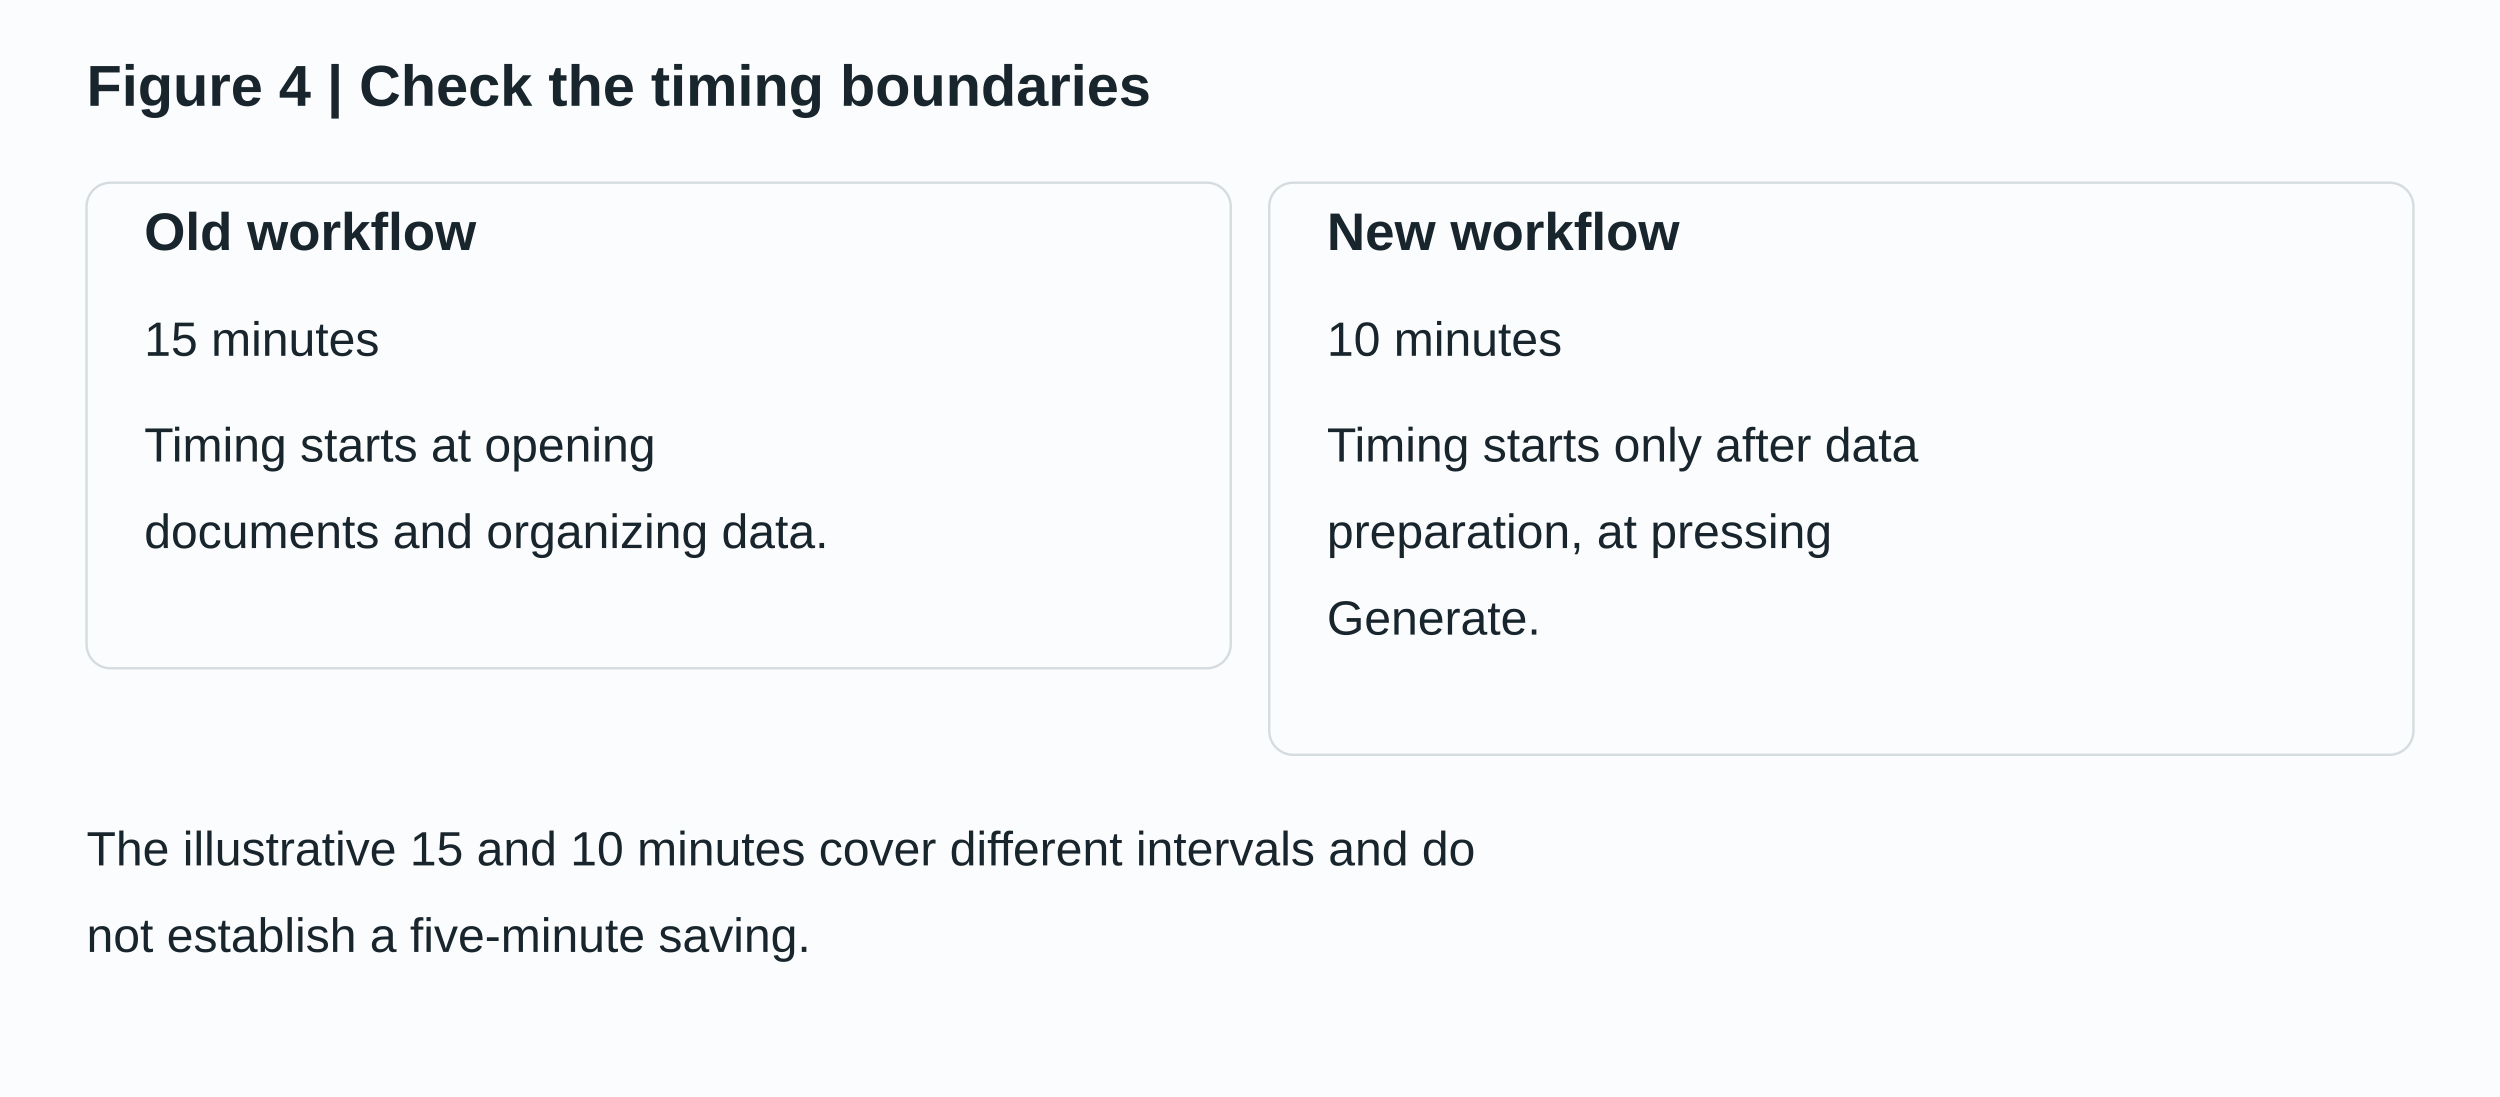
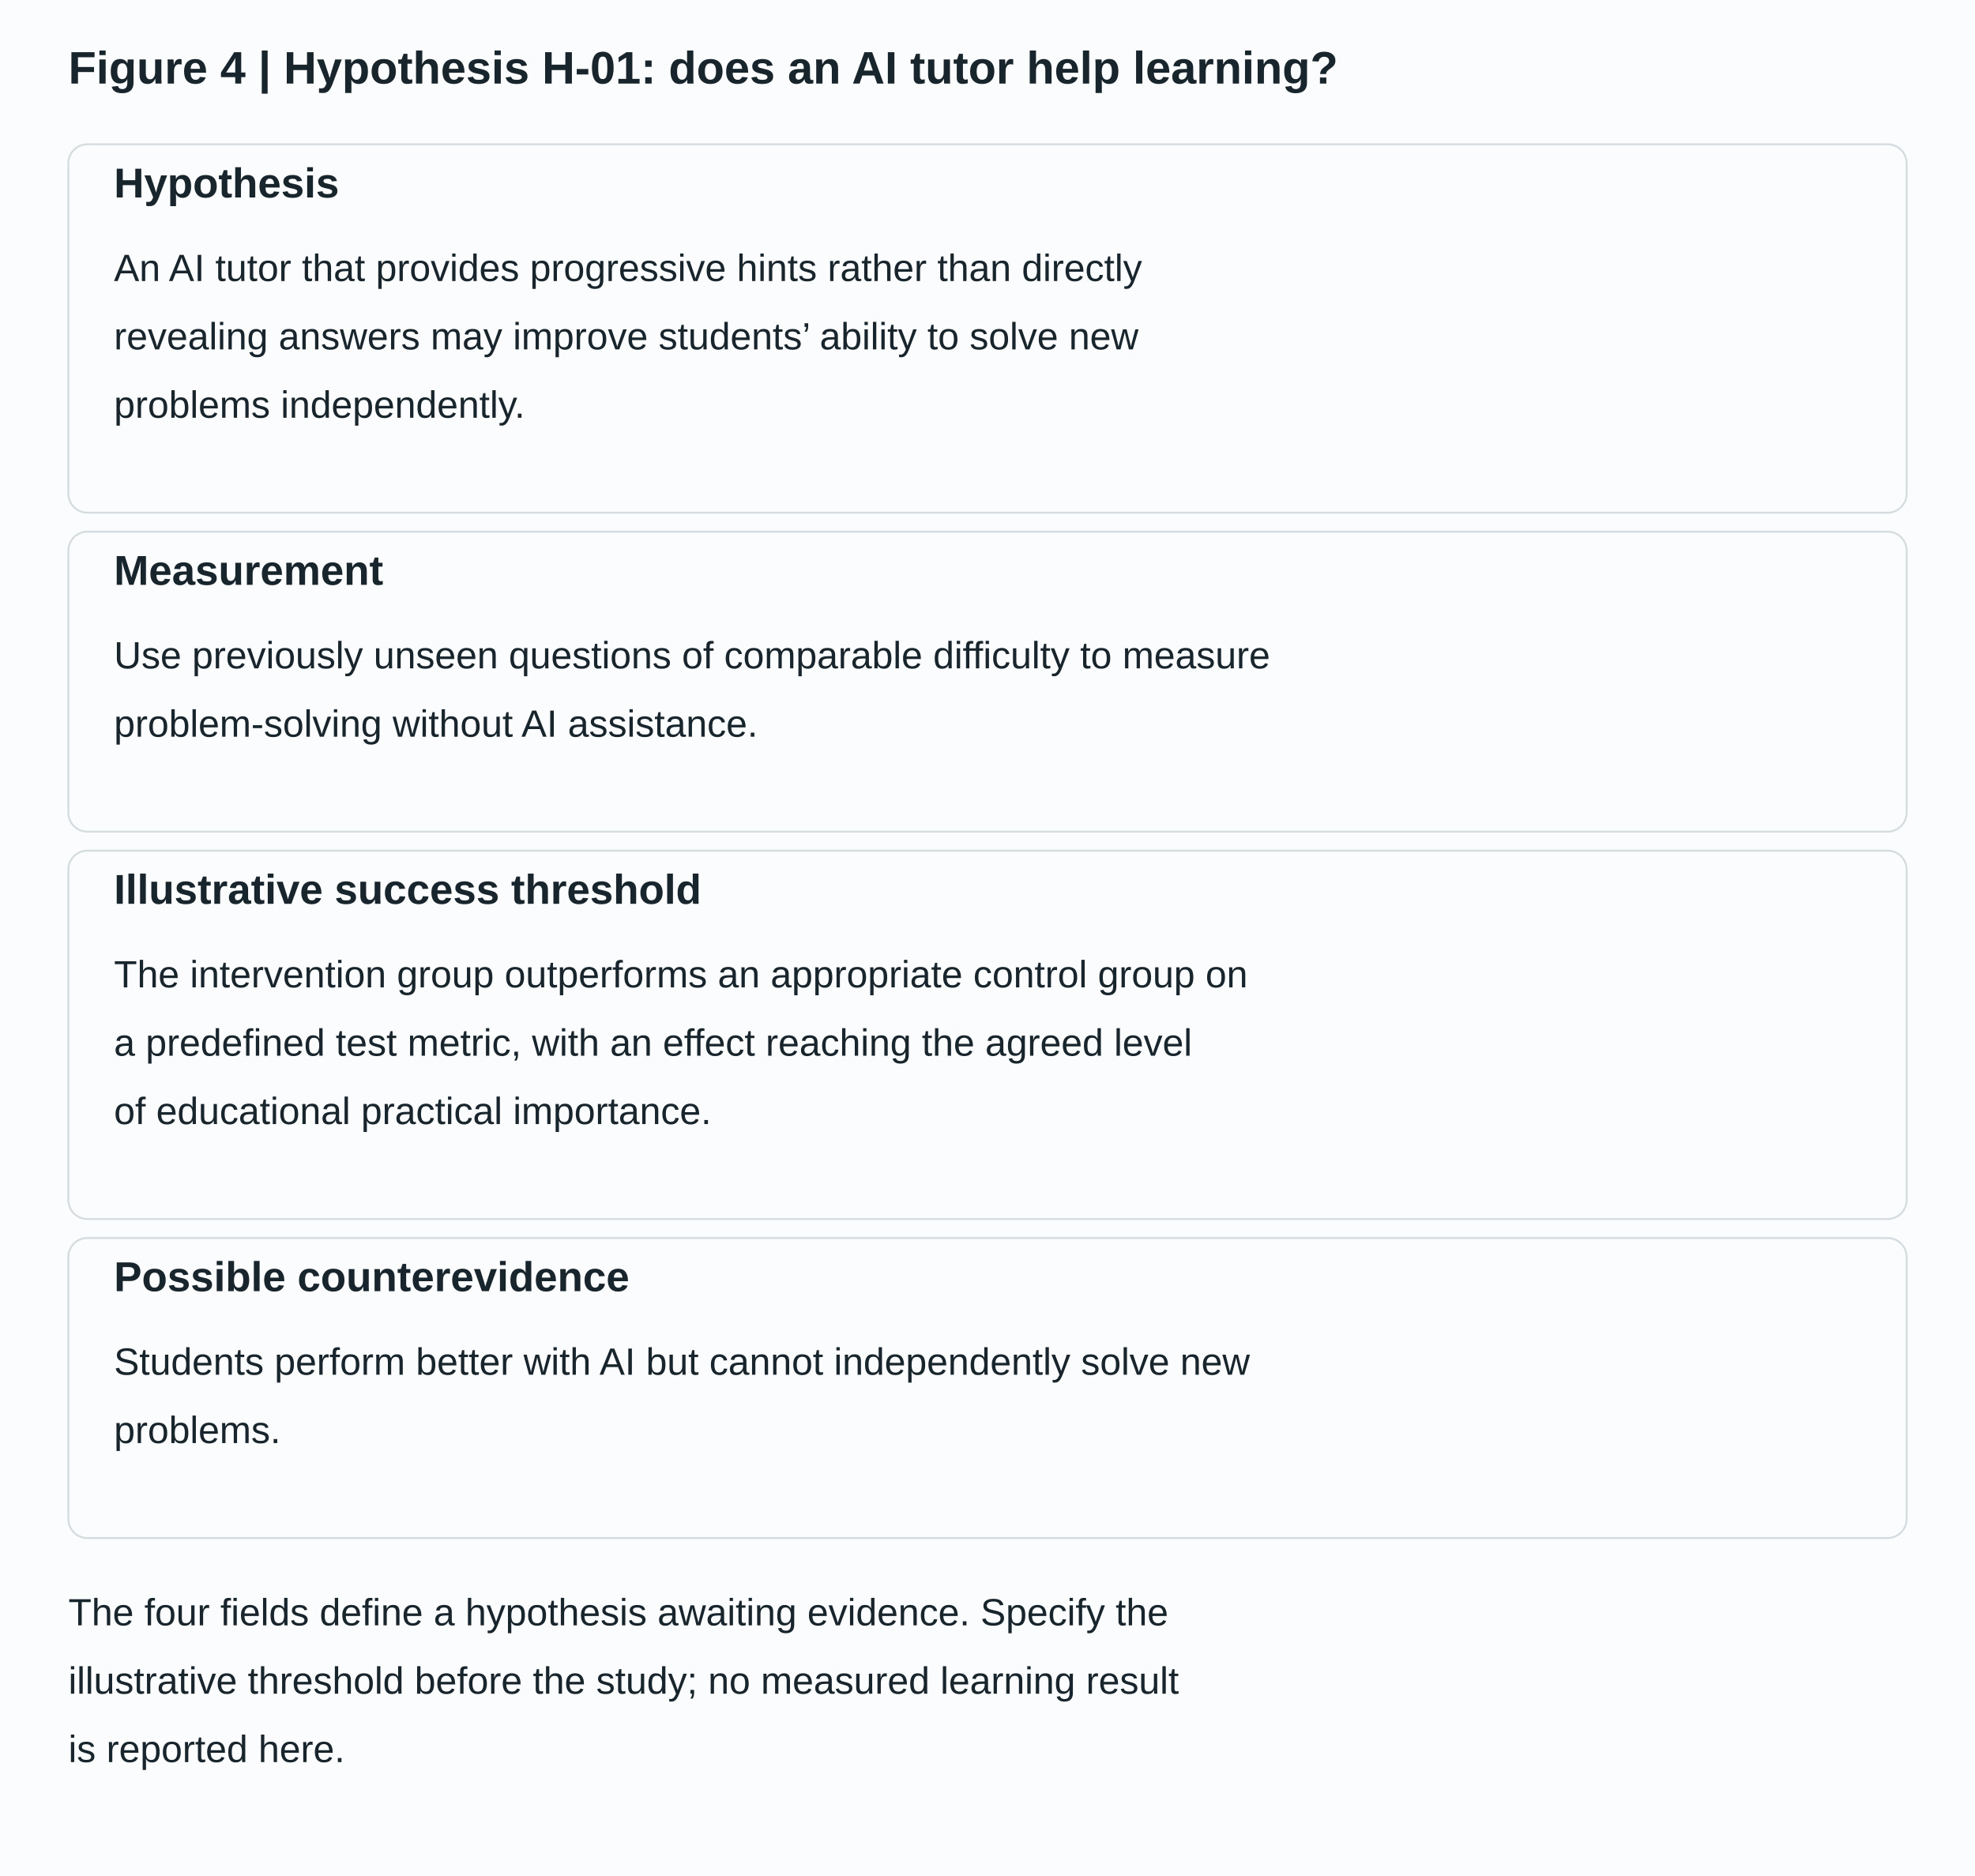
- <svg xmlns="http://www.w3.org/2000/svg" viewBox="0 0 1040 456" role="img" aria-labelledby="title desc" lang="en">
-   <rect width="1040" height="456" fill="#fbfcfd" />
+ <svg xmlns="http://www.w3.org/2000/svg" viewBox="0 0 1040 988" role="img" aria-labelledby="title desc" lang="en">
+   <rect width="1040" height="988" fill="#fbfcfd" />
  <g fill="#18252c" font-family="Arial, Noto Sans CJK TC, sans-serif">
-     <text x="36" y="44" font-size="24" font-weight="650">Figure 4 | Check the timing boundaries</text>
-     <rect x="36" y="76" width="476" height="202" rx="10" fill="#fbfcfd" stroke="#d5dce0" />
-     <text x="60" y="104" font-size="22" font-weight="650">Old workflow</text>
-     <text x="60" y="148" font-size="20" font-weight="400">15 minutes</text>
-     <text x="60" y="192" font-size="20" font-weight="400">Timing starts at opening</text>
-     <text x="60" y="228" font-size="20" font-weight="400">documents and organizing data.</text>
-     <rect x="528" y="76" width="476" height="238" rx="10" fill="#fbfcfd" stroke="#d5dce0" />
-     <text x="552" y="104" font-size="22" font-weight="650">New workflow</text>
-     <text x="552" y="148" font-size="20" font-weight="400">10 minutes</text>
-     <text x="552" y="192" font-size="20" font-weight="400">Timing starts only after data</text>
-     <text x="552" y="228" font-size="20" font-weight="400">preparation, at pressing</text>
-     <text x="552" y="264" font-size="20" font-weight="400">Generate.</text>
-     <text x="36" y="360" font-size="20" font-weight="400">The illustrative 15 and 10 minutes cover different intervals and do</text>
-     <text x="36" y="396" font-size="20" font-weight="400">not establish a five-minute saving.</text>
+     <text x="36" y="44" font-size="24" font-weight="650">Figure 4 | Hypothesis H-01: does an AI tutor help learning?</text>
+     <rect x="36" y="76" width="968" height="194" rx="10" fill="#fbfcfd" stroke="#d5dce0" />
+     <text x="60" y="104" font-size="22" font-weight="650">Hypothesis</text>
+     <text x="60" y="148" font-size="20" font-weight="400">An AI tutor that provides progressive hints rather than directly</text>
+     <text x="60" y="184" font-size="20" font-weight="400">revealing answers may improve students’ ability to solve new</text>
+     <text x="60" y="220" font-size="20" font-weight="400">problems independently.</text>
+     <rect x="36" y="280" width="968" height="158" rx="10" fill="#fbfcfd" stroke="#d5dce0" />
+     <text x="60" y="308" font-size="22" font-weight="650">Measurement</text>
+     <text x="60" y="352" font-size="20" font-weight="400">Use previously unseen questions of comparable difficulty to measure</text>
+     <text x="60" y="388" font-size="20" font-weight="400">problem-solving without AI assistance.</text>
+     <rect x="36" y="448" width="968" height="194" rx="10" fill="#fbfcfd" stroke="#d5dce0" />
+     <text x="60" y="476" font-size="22" font-weight="650">Illustrative success threshold</text>
+     <text x="60" y="520" font-size="20" font-weight="400">The intervention group outperforms an appropriate control group on</text>
+     <text x="60" y="556" font-size="20" font-weight="400">a predefined test metric, with an effect reaching the agreed level</text>
+     <text x="60" y="592" font-size="20" font-weight="400">of educational practical importance.</text>
+     <rect x="36" y="652" width="968" height="158" rx="10" fill="#fbfcfd" stroke="#d5dce0" />
+     <text x="60" y="680" font-size="22" font-weight="650">Possible counterevidence</text>
+     <text x="60" y="724" font-size="20" font-weight="400">Students perform better with AI but cannot independently solve new</text>
+     <text x="60" y="760" font-size="20" font-weight="400">problems.</text>
+     <text x="36" y="856" font-size="20" font-weight="400">The four fields define a hypothesis awaiting evidence. Specify the</text>
+     <text x="36" y="892" font-size="20" font-weight="400">illustrative threshold before the study; no measured learning result</text>
+     <text x="36" y="928" font-size="20" font-weight="400">is reported here.</text>
  </g>
</svg>
